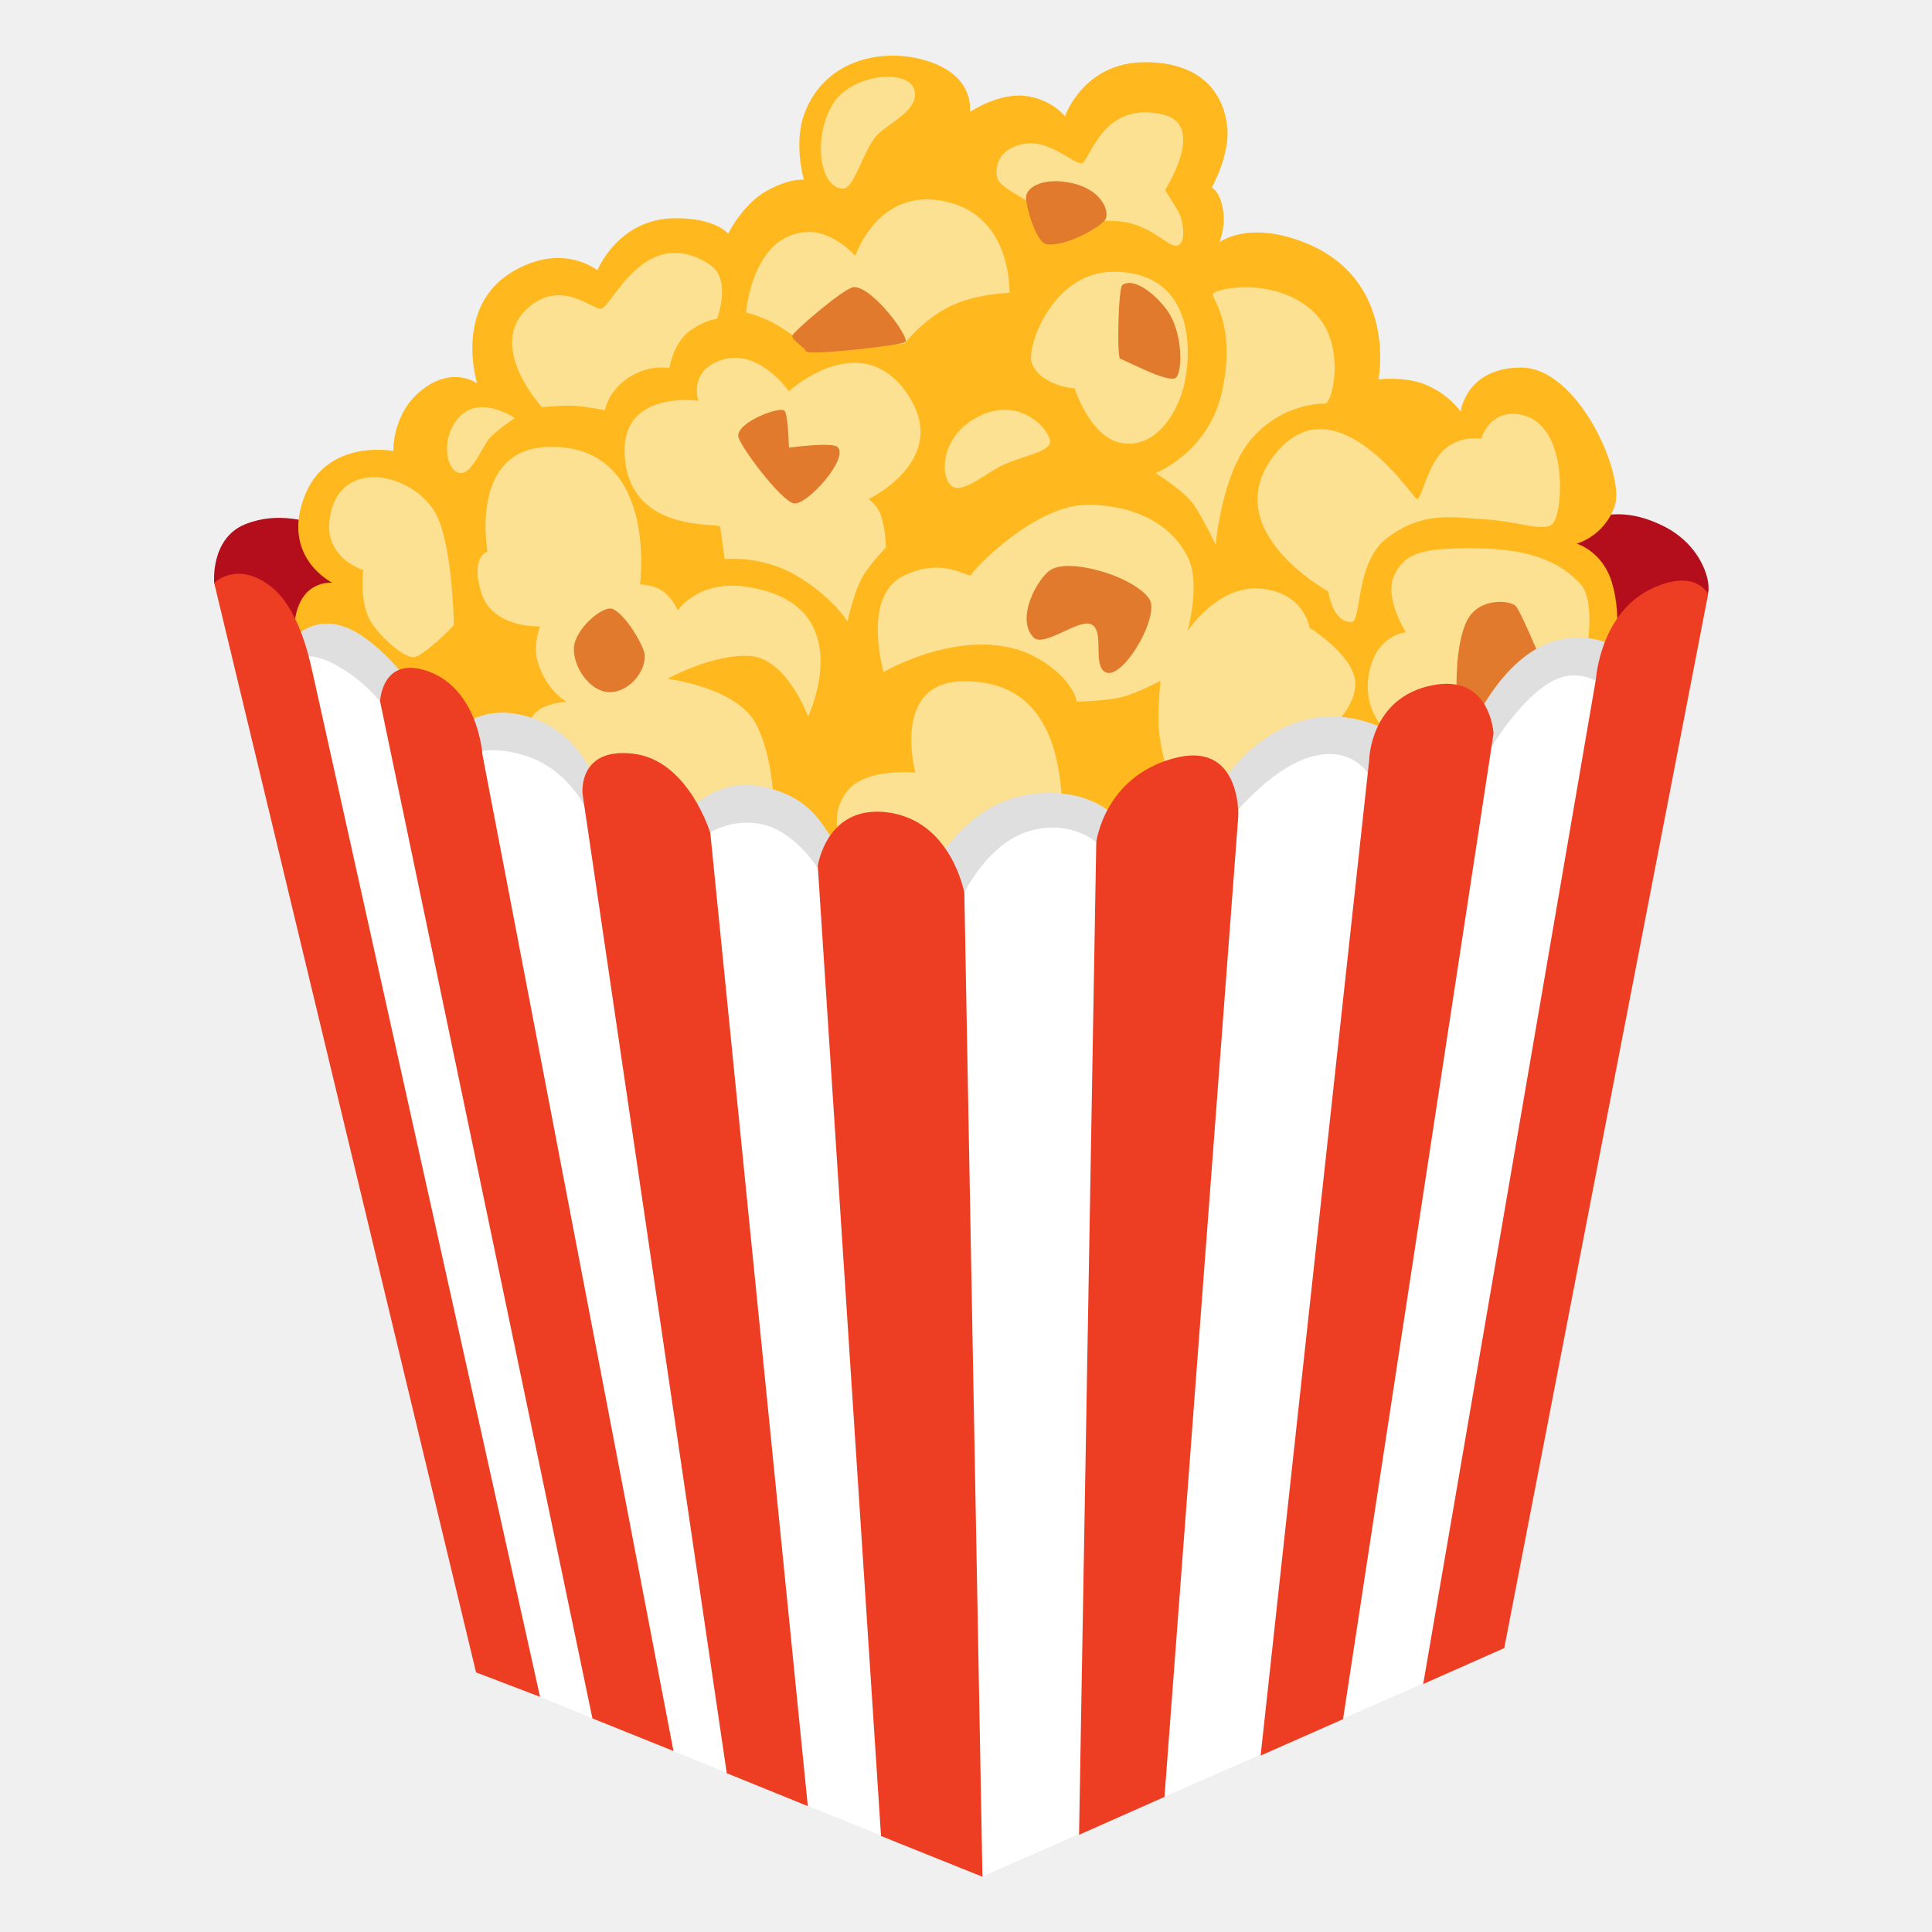
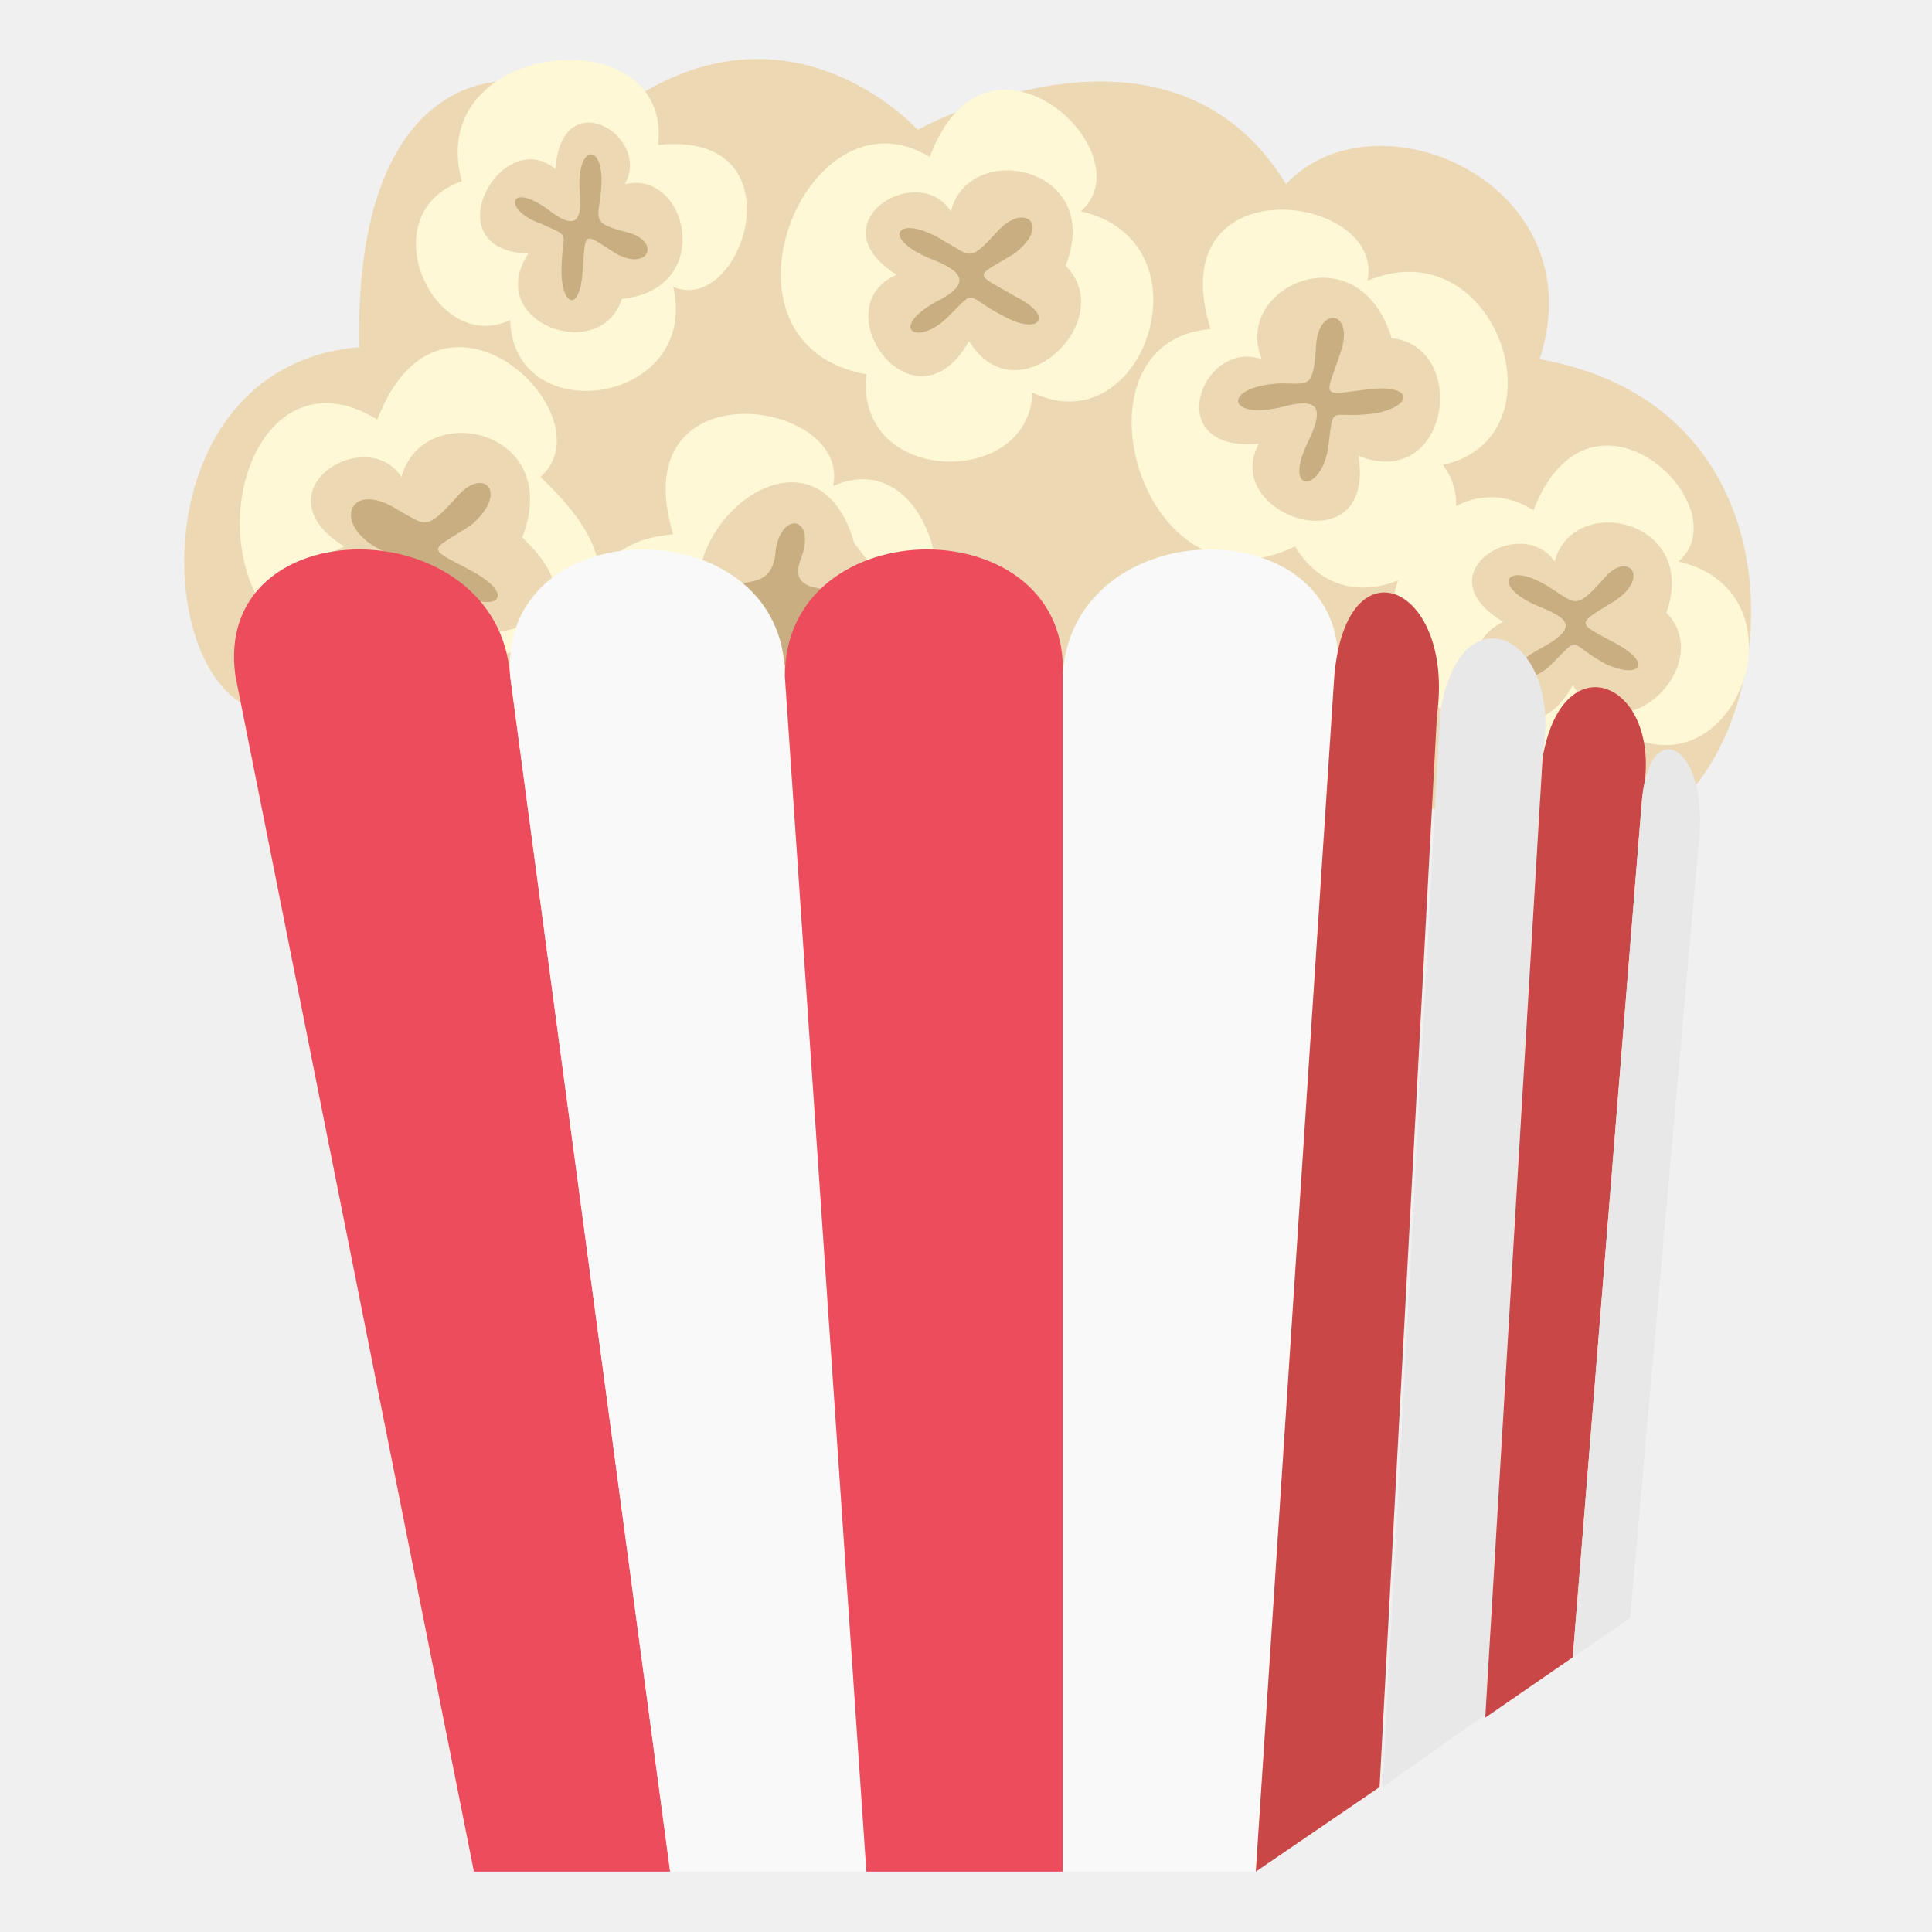
- <svg xmlns="http://www.w3.org/2000/svg" width="800px" height="800px" viewBox="0 0 128 128" aria-hidden="true" role="img" class="iconify iconify--noto" preserveAspectRatio="xMidYMid meet">
-   <path d="M20.71 44.56l-6.52-5.93s-.27-2.95 2.04-3.89c2.63-1.07 5.16.19 5.16.19l3.99 7.68l-4.67 1.95z" fill="#b40e1c">
- 
- </path>
-   <path d="M106.7 44.76l-5.64-4.47l3.79-5.54s1.96-1.59 5.35.1c2.59 1.29 3.23 3.79 2.93 4.56c-.29.77-6.43 5.35-6.43 5.35z" fill="#b40e1c">
- 
- </path>
-   <path d="M22.75 43.49l-3.15-.85s-.36-1.49.32-2.81c.71-1.37 2.1-1.22 2.1-1.22s-3.35-1.63-1.89-5.62s5.93-3.11 5.93-3.11s-.1-2.53 1.95-4.09c2.04-1.56 3.6-.39 3.6-.39s-1.58-5.05 2.33-7.39c3.34-2 5.64-.1 5.64-.1s1.35-3.38 5.05-3.45c2.77-.05 3.61 1.02 3.61 1.02s.97-1.95 2.53-2.82c1.56-.88 2.49-.75 2.49-.75s-.71-2.42.04-4.4c1.32-3.5 4.96-4.28 7.68-3.6c3.73.93 3.27 3.51 3.27 3.51s1.89-1.27 3.64-1.07c1.75.19 2.67 1.35 2.67 1.35s1.22-3.58 5.3-3.58c4.09 0 5.25 2.43 5.45 4.28s-1.03 4.03-1.03 4.03s.59.23.77 1.63c.14 1.06-.27 2-.27 2s1.88-1.48 5.63 0c6.22 2.45 4.92 9.07 4.92 9.07s1.8-.21 3.16.37c1.56.67 2.28 1.77 2.28 1.77s.35-2.9 3.99-2.92c3.8-.02 6.91 7.1 6.23 9.14c-.68 2.04-2.53 2.53-2.53 2.53s1.69.48 2.32 2.53c.75 2.42.13 4.99.13 4.99s-26.38 16.1-26.67 16s-32.98 2.43-32.98 2.43L22.75 43.49z" fill="#ffb91f">
- 
- </path>
-   <path d="M34.84 48.47c0-.21.3-1.08.89-1.46c.73-.47 1.82-.52 1.82-.52s-1.2-.57-1.87-2.45c-.44-1.22.1-2.54.1-2.54s-3.17.15-3.9-2.25s.42-2.71.42-2.71s-1.27-6.81 4.06-6.93c7.29-.16 6.04 9.11 6.04 9.11s1.04 0 1.67.57c.62.57.83 1.15.83 1.15s1.36-2.05 4.58-1.56c7.6 1.15 4.06 8.59 4.06 8.59s-1.41-3.85-3.85-4.01c-2.45-.16-5.47 1.51-5.47 1.51s4.63.57 5.88 3.02s1.15 5.78 1.15 5.78s-9.27 2.71-9.48 2.4c-.22-.3-6.93-7.7-6.93-7.7z" fill="#fce193">
- 
- </path>
-   <path d="M40.61 40.35c-.67-.29-2.55 1.36-2.59 2.59c-.04 1.23 1 2.8 2.24 2.91c1.23.11 2.46-1.16 2.46-2.39c0-.62-1.28-2.75-2.11-3.11z" fill="#e17a2c">
- 
- </path>
-   <path d="M46.27 26.55s-4.99-.72-4.89 3.4c.13 5.46 6.28 4.65 6.33 4.94c.05.29.3 2.15.3 2.15s2.43-.28 4.78 1.11s3.36 3.02 3.36 3.02s.48-2.25 1.15-3.21c.67-.96 1.39-1.68 1.39-1.68s0-1.2-.34-2.16c-.24-.69-.81-1.05-.81-1.05s5.4-2.56 2.68-6.81c-3.07-4.79-7.96-.34-7.96-.34s-1.92-2.78-4.31-2.11c-2.4.67-1.68 2.74-1.68 2.74z" fill="#fce193">
- 
- </path>
-   <path d="M58.54 44.52s-1.44-4.94 1.25-6.33s4.46.19 4.55-.1s4.27-4.75 7.86-4.65c5.32.14 6.54 3.52 6.66 3.88c.59 1.72-.19 4.51-.19 4.51s2.01-3.12 4.89-2.83c2.88.29 3.2 2.59 3.2 2.59s3.18 1.97 3.03 3.84c-.14 1.87-2.16 3.26-2.16 3.26l-4.89 4.79l-5.27-1.82s-.72-2.4-.72-3.88c0-1.49.14-2.68.14-2.68s-1.44.77-2.44 1.05c-1.01.29-3.12.34-3.12.34s-.08-1.21-2.11-2.59c-4.45-3.02-10.68.62-10.68.62z" fill="#fce193">
- 
- </path>
-   <path d="M60.65 51.18s-1.63-5.92 3.07-6.04c5.61-.14 6.42 4.84 6.62 7.62c.19 2.78-7.24 7.05-7.53 6.9c-.29-.14-7.25-4.42-7.25-4.42s-.53-1.54.64-2.91c1.22-1.45 4.45-1.15 4.45-1.15z" fill="#fce193">
- 
- </path>
-   <path d="M91.86 48.45s-1.63-1.34-1.15-3.88s2.44-2.68 2.44-2.68s-1.49-2.3-.77-3.79s1.87-1.82 5.56-1.77s5.56 1.05 6.76 2.35c1.08 1.16.38 4.7.38 4.7s-5.46 6.57-6.09 6.42c-.62-.15-7.13-1.35-7.13-1.35z" fill="#fce193">
- 
- </path>
-   <path d="M76.56 31.34s1.92 1.2 2.54 2.11c.62.91 1.44 2.64 1.44 2.64s.4-4.68 2.33-6.96c2.11-2.49 4.86-2.39 4.91-2.39c.52 0 1.39-3.88-.62-5.94c-2.52-2.58-6.85-1.68-6.81-1.29s1.58 2.25.58 6.57c-.93 3.94-4.37 5.26-4.37 5.26z" fill="#fce193">
- 
- </path>
-   <path d="M63.14 32.25c.77.39 2.14-.9 3.31-1.44c1.34-.62 3.07-.86 3.12-1.53s-1.87-3.07-4.65-1.73c-2.78 1.34-2.64 4.27-1.78 4.7z" fill="#fce193">
- 
- </path>
-   <path d="M21.82 34.57c-.24 2.44 2.25 3.2 2.25 3.2s-.31 2.25.58 3.55c.72 1.05 2.21 2.35 2.83 2.21c.62-.14 2.59-2.01 2.59-2.16c0-.14-.11-5.51-1.25-7.43c-1.58-2.7-6.57-3.7-7 .63z" fill="#fce193">
- 
- </path>
-   <path d="M30.55 31.34c.67 0 1.34-1.53 1.73-2.11c.38-.58 1.82-1.53 1.82-1.53s-2.21-1.53-3.6-.14c-1.39 1.38-.96 3.78.05 3.78z" fill="#fce193">
- 
- </path>
-   <path d="M35.91 26.98s1.34-.14 2.11-.1c.77.05 2.06.29 2.06.29s.19-1.25 1.58-2.16c1.39-.91 2.68-.62 2.68-.62s.29-1.73 1.39-2.49c1.1-.77 1.77-.77 1.77-.77s1.02-2.62-.48-3.6c-4.27-2.78-6.46 2.8-7.19 2.92c-.54.09-2.42-1.78-4.48-.34c-3.5 2.46.56 6.87.56 6.87z" fill="#fce193">
- 
- </path>
-   <path d="M49.43 20.7s1.15.29 2.01.81s2.16 1.44 2.16 1.44l6.33-.19s1.39-1.82 3.4-2.64c1.64-.67 3.55-.72 3.55-.72s.18-4.68-3.69-5.9c-4.89-1.53-6.52 3.45-6.52 3.45s-1.44-1.62-3.12-1.58c-3.73.1-4.12 5.33-4.12 5.33z" fill="#fce193">
- 
- </path>
-   <path d="M56.57 19.02c-.58 0-3.98 2.92-4.07 3.21c-.1.29.81.77.91 1.05c.1.29 6.23-.38 6.57-.62c.33-.24-2.11-3.64-3.41-3.64z" fill="#e17a2c">
- 
- </path>
-   <path d="M48.91 28.89c.03.57 2.83 4.31 3.69 4.46s3.7-3.02 2.88-3.74c-.38-.34-3.21.05-3.21.05s-.05-2.11-.29-2.44c-.25-.34-3.12.72-3.07 1.67z" fill="#e17a2c">
- 
- </path>
-   <path d="M55.86 12.5c.73.02 1.39-2.68 2.25-3.55s2.92-1.73 2.44-3.07s-4.17-.96-5.37 1.01c-1.33 2.19-.91 5.56.68 5.61z" fill="#fce193">
- 
- </path>
-   <path d="M66.07 11.78c.15.66 2.01 1.44 2.3 1.77c.29.34 1.63 1.53 1.63 1.53s3.07-.77 4.89-.29c1.82.48 2.68 1.77 3.21 1.44c.53-.34.24-1.77-.05-2.25s-.86-1.39-.86-1.39s2.76-4.28-.1-4.99c-4.07-1.01-4.89 3.12-5.42 3.21s-2.06-1.53-3.74-1.29c-1.67.25-2.06 1.4-1.86 2.26z" fill="#fce193">
- 
- </path>
-   <path d="M68.37 24.1c.68 1.51 2.83 1.63 2.83 1.63s1.05 3.36 3.21 3.64c2.16.29 3.58-1.96 4.03-3.83c.58-2.4.59-7.59-4.75-7.53c-4.03.05-5.75 5.13-5.32 6.09z" fill="#fce193">
- 
- </path>
-   <path d="M89.55 41.21c.67-.02.22-3.96 2.34-5.56c2.29-1.73 4.08-1.41 6.43-1.25c2.44.16 4.09.92 4.6.24c.64-.84 1.03-6.7-2.3-7.19c-1.97-.29-2.49 1.63-2.49 1.63s-2.01-.43-3.12 1.58c-.76 1.39-.81 2.3-1.15 2.4c-.15.04-5.29-7.9-9.3-3.07c-4.17 5.03 3.45 9.2 3.45 9.2s.25 2.07 1.54 2.02z" fill="#fce193">
- 
- </path>
-   <path d="M74.36 18.88c-.27.18-.38 4.84-.14 4.89c.24.05 3.26 1.68 3.69 1.25c.43-.43.43-2.64-.34-4.07c-.48-.92-2.25-2.7-3.21-2.07z" fill="#e17a2c">
- 
- </path>
-   <path d="M67.98 13.03c-.04.49.62 3.07 1.39 3.16c1.28.16 3.64-1.2 3.88-1.68s-.19-1.87-2.11-2.35c-1.9-.47-3.11.2-3.16.87z" fill="#e17a2c">
- 
- </path>
-   <path d="M68.46 42.22c.67.72 2.99-1.24 3.83-.86c.96.43 0 2.92 1.05 3.21c1.05.29 3.16-3.12 2.92-4.6c-.1-.62-1.34-1.44-2.68-1.92s-3.16-.81-3.98-.29s-2.34 3.17-1.14 4.46z" fill="#e17a2c">
- 
- </path>
-   <path d="M96.5 45.67s-.1-3.07.72-4.6c.81-1.53 2.88-1.29 3.21-.91s1.49 3.16 1.49 3.16l-2.44 4.17l-2.98-1.82z" fill="#e17a2c">
- 
- </path>
-   <path d="M63.35 61.35l-9.56-3.74l-.27-.42c-.48-.75-6.78-1.76-6.78-1.76l-.56-.11l-7.85-1.69l-.22-.38c-.49-.83-6.81-3.08-6.81-3.08l-5.94-2.4l-.16-.39c-.53-1.27-4.55-3.47-4.64-3.29l-1.79-.89c.47-.95 1.96-2.52 4.22-1.61c1.97.79 4.22 3.52 4.71 4.6l3.23 1.67c.79-.5 2.28-1 4.32-.29c2.96 1.04 3.74 3.33 4.35 4.28l6.5 1.4c.69-.56 2.15-1.5 4.1-1.18c3.41.56 4.24 2.53 4.95 3.53l7.49.64c.75-1.03 2.66-3.21 5.63-3.62c2.78-.39 4.81.57 5.63 1.53l7.16-2.41c.6-.93 2.67-3.56 5.91-4.15c3.02-.55 5.39.98 6.48 1.67l4.78-2.45c.51-.86 2.16-3.54 4.68-4.31c3.15-.95 5.17 1.04 5.26 1.11l-1.35 1.48c-.04-.04-6.61 3.69-6.63 3.72l-1.41 2.43l-5.52.36l-.5-.4c-.02-.02-10.13 1.81-10.15 1.84l-.19.35l-9.04 3.04l-.44-.47c-.06-.06-9.59 5.39-9.59 5.39z" fill="#dfdfdf">
- 
- </path>
-   <path d="M107.72 46.58c-.23.02-2.11-2.62-4.56-1.6c-2.45 1.03-4.79 5.24-4.79 5.24l-7.63 1.2s-1.03-2.08-3.88-1.28c-2.85.8-5.41 4.3-5.47 4.07c-.06-.23-8.4 1.9-8.4 1.9S71.34 54.27 68.4 55c-3.04.76-4.69 4.49-4.69 4.49l-9.47-1.88s-1.62-2.72-4.07-3.06c-2.45-.34-4.04 1.26-4.04 1.26l-7.07-1.72s-1.08-2.96-4.16-3.99s-4.56.28-4.56.28l-4.58-3.11s-1.35-2.22-3.92-3.42c-2.56-1.2-3.3.9-3.3.9L34.5 111.9l30.56 12.43l30.17-13.21c.02.01 13.18-64.61 12.49-64.54z" fill="#ffffff">
- 
- </path>
-   <path d="M20.71 44.56l-.02-.07c-.28-1.31-1.01-4.28-2.74-5.63c-2.25-1.75-3.76-.24-3.76-.24l17.35 72.18l4.24 1.62l-15.07-67.86z" fill="#ed3d23">
- 
- </path>
-   <path d="M31.96 49.98s-.27-4.51-3.83-5.58c-2.83-.85-2.95 2.06-2.95 2.06l14.07 67.39l5.37 2.16l-12.66-66.03z" fill="#ed3d23">
- 
- </path>
-   <path d="M47.06 55.19s-1.45-4.85-5.14-5.26c-3.69-.41-3.32 2.69-3.32 2.69l9.55 64.86l5.37 2.18l-6.46-64.47z" fill="#ed3d23">
- 
- </path>
-   <path d="M58.79 53.82c-4.05-.51-4.61 3.56-4.61 3.56l4.19 64.26l6.72 2.7l-1.2-65.18s-.85-4.8-5.1-5.34z" fill="#ed3d23">
- 
- </path>
-   <path d="M82.04 54.07s.21-5.1-4.35-3.81c-4.56 1.28-5.06 5.55-5.06 5.55l-1.14 65.75l5.66-2.51l4.89-64.98z" fill="#ed3d23">
- 
- </path>
-   <g fill="#ed3d23">
-     <path d="M98.95 48.6s-.19-4-4.1-3.19c-4.1.84-4.14 4.97-4.14 4.97l-7.19 65.93l5.46-2.41l9.97-65.3z">
- 
- </path>
-     <path d="M109.39 39.02c-3.36 1.61-3.65 5.93-3.65 5.93l-11.45 66.62l5.37-2.38l13.51-69.84c-.01 0-.84-1.74-3.78-.33z">
- 
- </path>
-   </g>
+ <svg xmlns="http://www.w3.org/2000/svg" width="800px" height="800px" viewBox="0 0 64 64" aria-hidden="true" role="img" class="iconify iconify--emojione" preserveAspectRatio="xMidYMid meet">
+   <path d="M51 11.9c1.9-5.8-5.4-9-8.4-5.8c-3.9-6.4-12.2-1.8-12.2-1.8s-4.5-5-10.3-.4c-2.1-2.1-8.4-2.6-8.2 7.6c-7 .6-6.9 10.4-3.7 11.9l46.2 4c4.5-1.8 6.2-13.8-3.4-15.5" fill="#edd8b4" />
+   <path d="M21.8 4.8C22.3.5 14 1.3 15.3 6c-3.1 1.1-.9 5.8 1.6 4.6c.1 3.7 6.3 2.8 5.4-1.1c2.3 1 4.3-5.2-.5-4.7" fill="#fff8d6" />
+   <path d="M20.7 6.1c.9-1.6-2.1-3.4-2.3-.5c-1.8-1.5-4.1 2.7-.9 2.8c-1.5 2.3 2.4 3.7 3.1 1.5c3.1-.3 2.2-4.3.1-3.8" fill="#edd8b4" />
+   <path d="M20.8 7.7c-1.2-.3-1-.4-.9-1.3c.2-1.7-.8-1.7-.7-.1c.1 1-.1 1.4-1.1.6c-1.3-.9-1.4.1-.2.5c1.1.5.7.2.7 1.6c0 1.1.6 1.4.7 0c.1-1.4 0-1.3 1.1-.6c1.1.6 1.5-.4.4-.7" fill="#c9ae81" />
+   <path d="M17.9 15.8c2.3-2-3.3-7.4-5.4-1.9c-4.4-2.7-6.5 5.4-2.2 7.7c2.1 1.2 14.2.4 7.6-5.8" fill="#fff8d6" />
+   <path d="M13.3 15.8c-1.2-1.8-4.8.5-1.9 2.3c-6.3 2.9 11.4 5 5.9-.3c1.4-3.6-3.3-4.6-4-2" fill="#edd8b4" />
+   <path d="M15.1 16.5c-1 1.1-1 .9-1.9.4c-1.7-1.1-2.3.6-.4 1.4c1.1.4 1 .6 2.5 1.4c1.2.6 1.8 0 .3-.8s-1.4-.6 0-1.5c1.3-1.1.4-2-.5-.9" fill="#c9ae81" />
+   <path d="M55.6 18.6c2.1-1.8-2.9-6.6-4.8-1.7c-3.9-2.4-7.3 6-2 6.9c-.4 3.6 5.2 3.6 5.2.6c3.6 1.7 5.9-4.8 1.6-5.8" fill="#fff8d6" />
+   <path d="M51.5 18.6c-1.1-1.6-4.4.4-1.7 2c-2.4 1.1.6 5.2 2.3 2.1c1.6 2.5 4.8-.7 3.1-2.4c1.1-3.1-3.1-4-3.7-1.7" fill="#edd8b4" />
+   <path d="M53.1 19.2c-.9 1-.9.8-1.7.3c-1.5-1-2.1-.1-.4.6c1 .4 1.3.7 0 1.4c-1.5.8-.5 1.4.4.5c1-1 .5-.7 1.8 0c1.1.5 1.6 0 .3-.7s-1.3-.6 0-1.4c1.2-.8.4-1.7-.4-.7" fill="#c9ae81" />
+   <path d="M35.8 7c2.2-1.9-3.1-6.9-5-1.8c-4.1-2.5-7.6 6.2-2.1 7.2c-.4 3.7 5.4 3.8 5.5.6c3.7 1.8 6-5 1.6-6" fill="#fff8d6" />
+   <path d="M31.5 7c-1.1-1.7-4.5.4-1.8 2.1c-2.5 1.1.6 5.4 2.4 2.2c1.6 2.6 5-.7 3.2-2.5c1.3-3.3-3.2-4.2-3.8-1.8" fill="#edd8b4" />
+   <path d="M33.1 7.6c-1 1.1-.9.9-1.8.4c-1.6-1-2.2-.1-.4.6c1 .4 1.3.8.1 1.4c-1.6.9-.6 1.5.4.5s.5-.7 1.9 0c1.1.6 1.7 0 .3-.7c-1.4-.8-1.3-.6 0-1.4c1.2-.9.4-1.7-.5-.8" fill="#c9ae81" />
+   <path d="M27.6 16.1c.6-2.9-7-4-5.3 1.6c-5 .4-2.9 7.4 2.9 7.4c8.2-.1 6.7-10.9 2.4-9" fill="#fff8d6" />
+   <path d="M23.2 18.8c-1.6 7.9 9.9 5 5.1-.8c-1-3.6-4.5-1.8-5.1.8" fill="#edd8b4" />
+   <path d="M25.7 18.2c-.1 1.5-1.2.8-2 1.5c-2.3 2 3.9 3.9 4.9.3c.2-.9-2.6.1-2.1-1.4c.6-1.5-.6-1.7-.8-.4" fill="#c9ae81" />
+   <path d="M45.3 9.3c.6-2.9-6.9-3.9-5.2 1.6c-4.9.4-2.3 9.7 2.8 7.2c2 3.3 6.8-.1 4.9-2.7c4.1-.9 1.8-7.9-2.5-6.1" fill="#fff8d6" />
+   <path d="M41.8 11.9c-2-.7-3.4 3.1-.1 2.8c-1.3 2.4 3.9 4.1 3.3.4c3 1.2 3.7-3.6 1.1-3.9c-1.1-3.6-5.3-1.7-4.3.7" fill="#edd8b4" />
+   <path d="M43.6 11.4c-.1 1.5-.2 1.3-1.2 1.3c-1.9.1-1.8 1.2 0 .8c1.1-.3 1.6-.2.9 1.2c-.8 1.7.5 1.6.7.1c.2-1.5 0-.9 1.5-1.1c1.3-.2 1.4-1-.2-.8c-1.6.2-1.4.3-.9-1.2c.5-1.4-.7-1.6-.8-.3" fill="#c9ae81" />
+   <path d="M7.8 22.4L15.7 62h6.5l-5.3-39.6c-.4-5.6-9.9-5.6-9.1 0" fill="#ed4c5c" />
+   <path d="M16.9 22.4L22.2 62h6.5L26 22.4c0-5.6-9.5-5.6-9.1 0" fill="#f9f9f9" />
+   <path d="M26 22.4L28.7 62h6.5V22.4c.3-5.6-9.2-5.6-9.2 0" fill="#ed4c5c" />
+   <path d="M35.2 22.4V62h6.4l2.7-39.6c.6-5.6-8.8-5.6-9.1 0" fill="#f9f9f9" />
+   <path d="M41.6 62l4.1-2.8l1.9-35.5c.6-4.3-3-5.9-3.4-1.3L41.6 62" fill="#c94747" />
+   <path d="M49.2 56.8L51.1 25c.7-4-2.8-5.6-3.4-1.3l-1.9 35.5l3.4-2.4" fill="#e8e8e8" />
+   <path d="M52.1 54.9l2.3-28.5c.8-3.7-2.6-5.3-3.3-1.3l-1.9 31.8l2.9-2" fill="#c94747" />
+   <path d="M54 53.6l2.3-26c.2-2.9-1.6-3.9-1.9-1.2l-2.3 28.5l1.9-1.3" fill="#e8e8e8" />
</svg>
